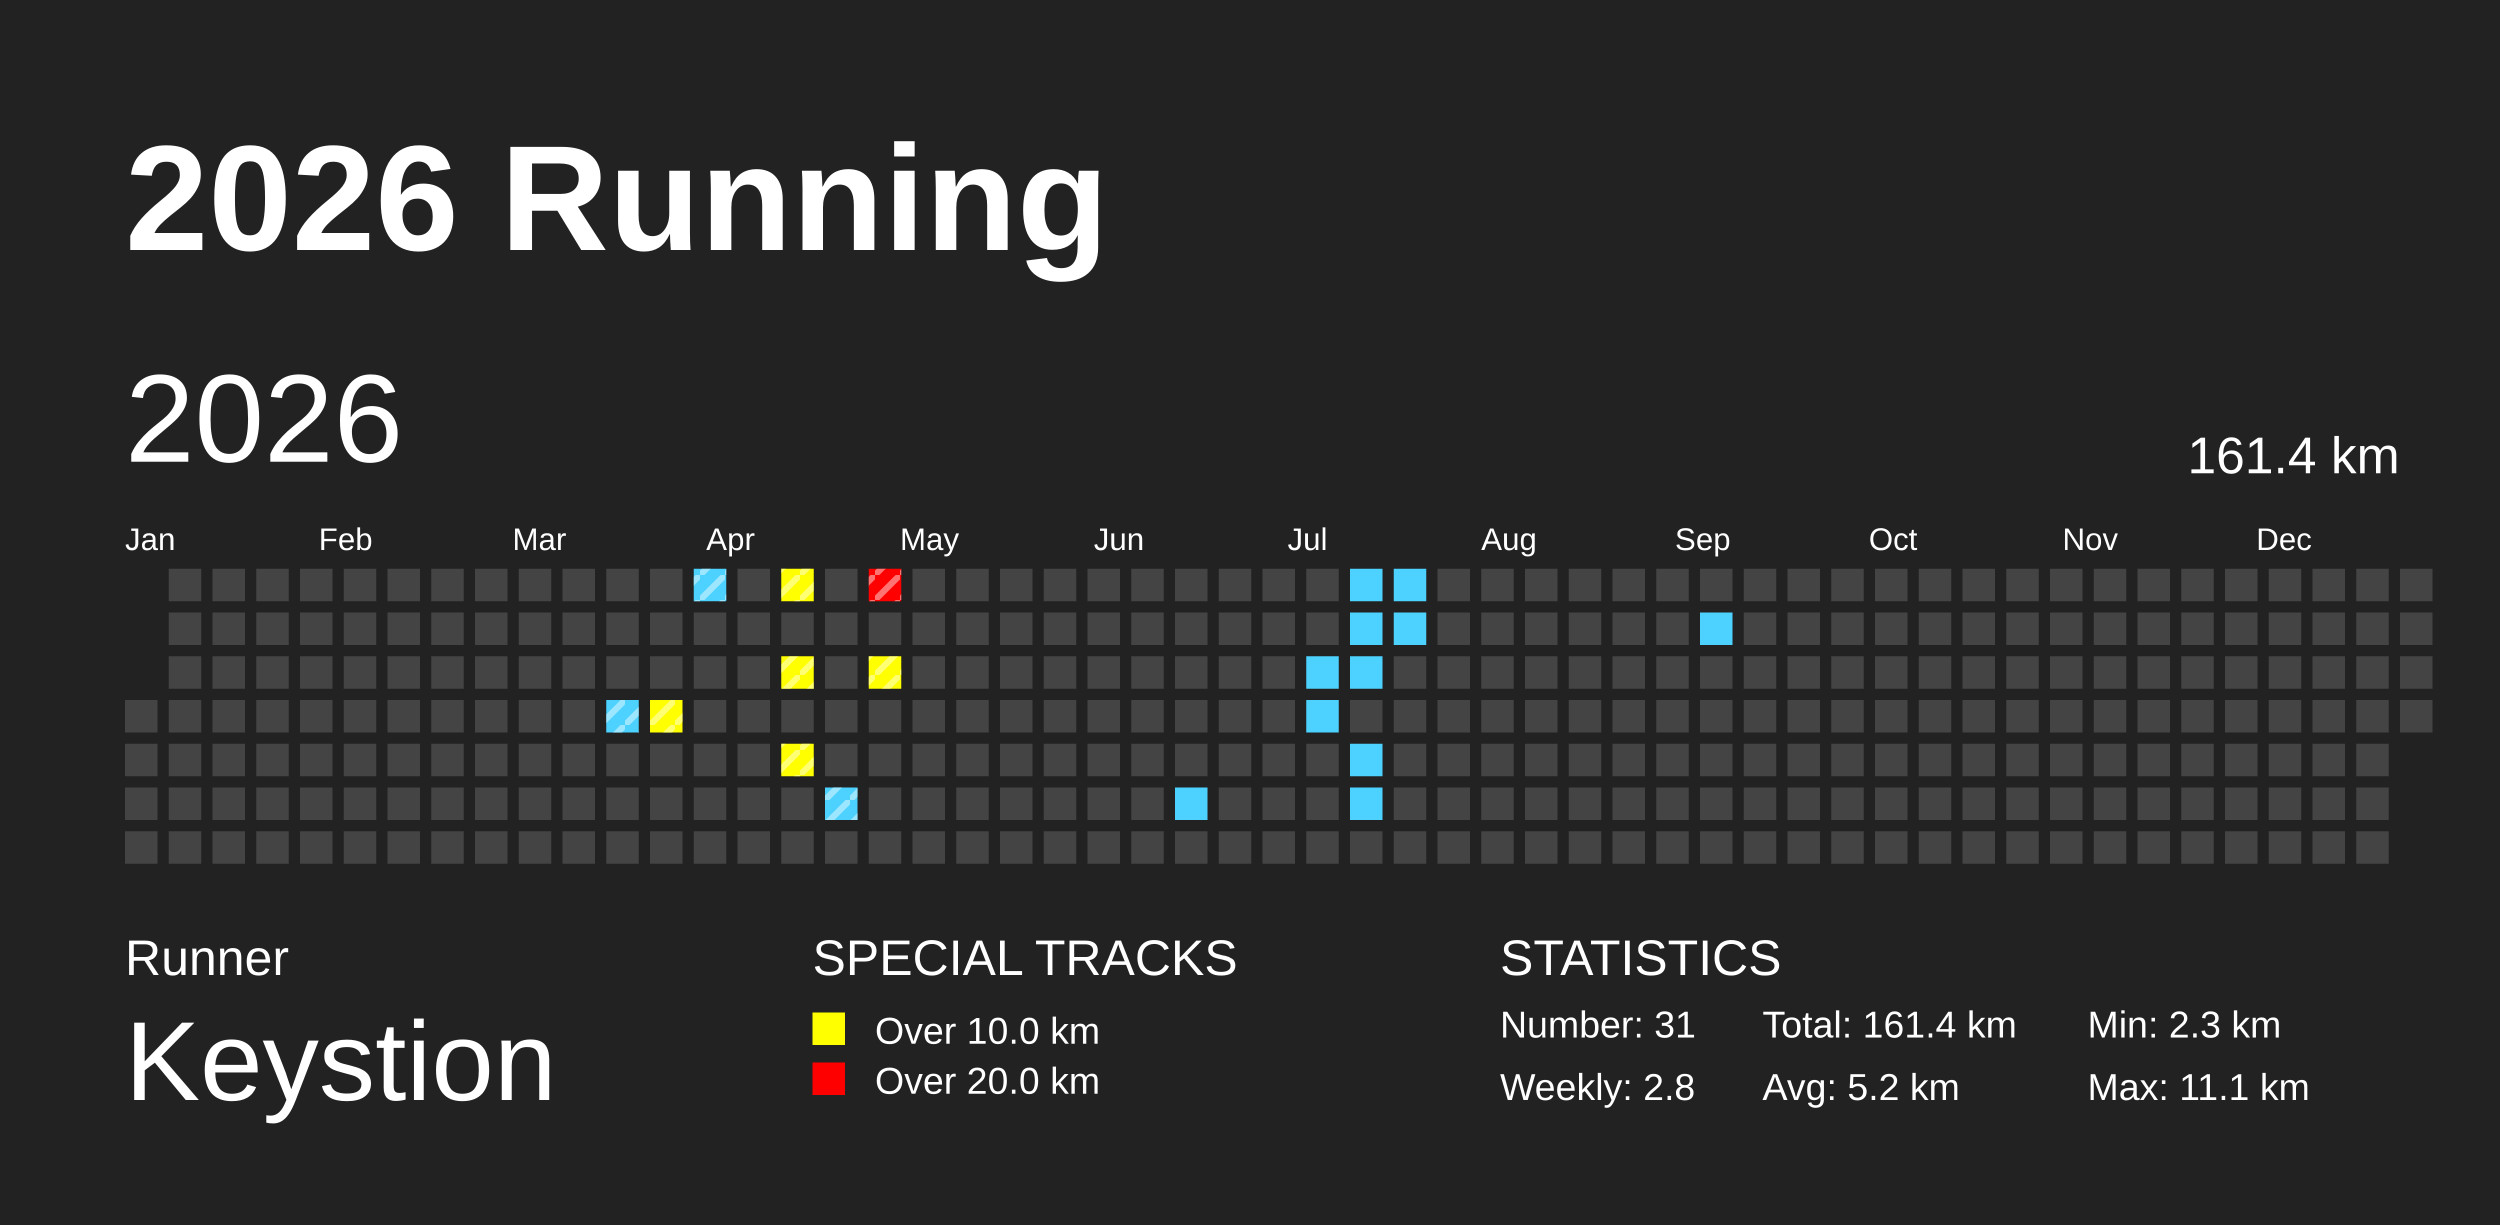
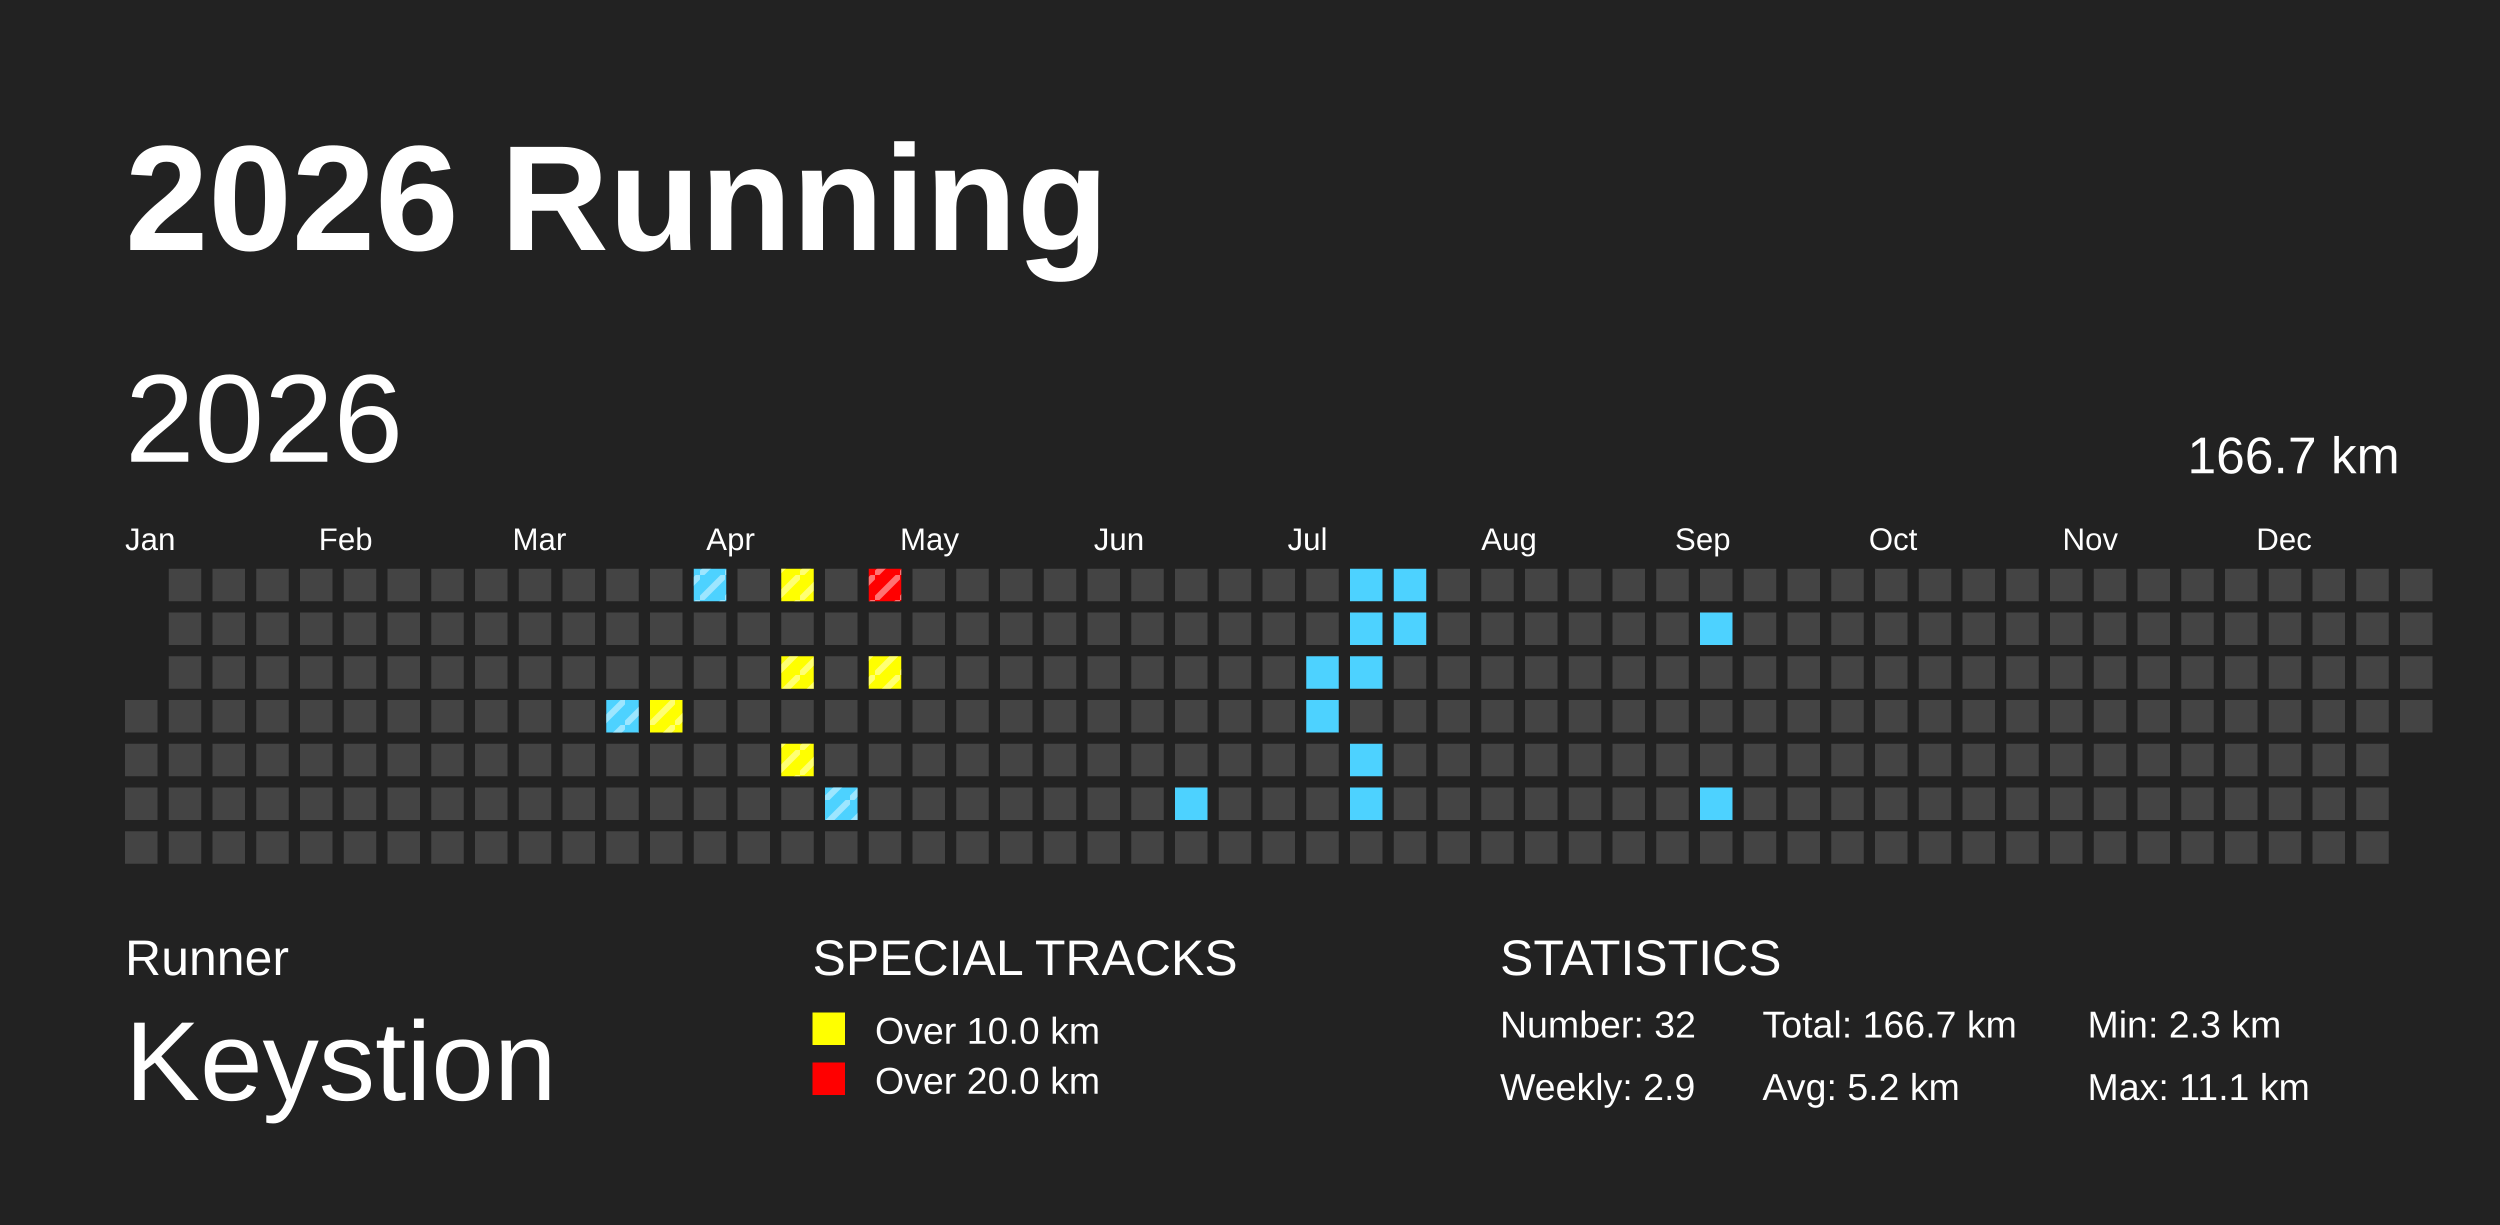
<svg xmlns="http://www.w3.org/2000/svg" baseProfile="full" height="98mm" version="1.1" viewBox="0,0,200,98" width="200mm">
  <defs>
    <pattern height="2" id="indoor-stripe" patternUnits="userSpaceOnUse" width="2">
      <line stroke="white" stroke-opacity="0.45" stroke-width="0.5" x1="0" x2="2" y1="2" y2="0" />
    </pattern>
  </defs>
  <rect fill="#222222" height="98" width="200" x="0" y="0" />
  <text fill="#FFFFFF" style="font-size:12px; font-family:Arial; font-weight:bold;" x="10" y="20">2026 Running</text>
  <text fill="#FFFFFF" style="font-size:4px; font-family:Arial" x="10" y="78">Runner</text>
  <text fill="#FFFFFF" style="font-size:9px; font-family:Arial" x="10" y="88">Keystion</text>
  <text fill="#FFFFFF" style="font-size:4px; font-family:Arial" x="65" y="78">SPECIAL TRACKS</text>
  <rect fill="yellow" height="2.6" width="2.6" x="65" y="81" />
  <text fill="#FFFFFF" style="font-size:3px; font-family:Arial" x="70" y="83.5">Over 10.0 km</text>
  <rect fill="red" height="2.6" width="2.6" x="65" y="85" />
  <text fill="#FFFFFF" style="font-size:3px; font-family:Arial" x="70" y="87.5">Over 20.0 km</text>
  <text fill="#FFFFFF" style="font-size:4px; font-family:Arial" x="120" y="78">STATISTICS</text>
-   <text fill="#FFFFFF" style="font-size:3px; font-family:Arial" x="120" y="83">Number: 31</text>
-   <text fill="#FFFFFF" style="font-size:3px; font-family:Arial" x="120" y="88">Weekly: 2.8</text>
-   <text fill="#FFFFFF" style="font-size:3px; font-family:Arial" x="141" y="83">Total: 161.4 km</text>
+   <text fill="#FFFFFF" style="font-size:3px; font-family:Arial" x="120" y="83">Number: 32</text>
+   <text fill="#FFFFFF" style="font-size:3px; font-family:Arial" x="120" y="88">Weekly: 2.9</text>
+   <text fill="#FFFFFF" style="font-size:3px; font-family:Arial" x="141" y="83">Total: 166.7 km</text>
  <text fill="#FFFFFF" style="font-size:3px; font-family:Arial" x="141" y="88">Avg: 5.2 km</text>
  <text fill="#FFFFFF" style="font-size:3px; font-family:Arial" x="167" y="83">Min: 2.3 km</text>
  <text fill="#FFFFFF" style="font-size:3px; font-family:Arial" x="167" y="88">Max: 11.1 km</text>
  <text dominant-baseline="hanging" fill="#FFFFFF" style="font-size:10.0px; font-family:Arial;" x="10" y="30">2026</text>
-   <text dominant-baseline="hanging" fill="#FFFFFF" style="font-size:4.125px; font-family:Arial;" x="175" y="35">161.4 km</text>
+   <text dominant-baseline="hanging" fill="#FFFFFF" style="font-size:4.125px; font-family:Arial;" x="175" y="35">166.7 km</text>
  <text fill="#FFFFFF" style="font-size:2.5px; font-family:Arial" x="10.0" y="44">Jan</text>
  <text fill="#FFFFFF" style="font-size:2.5px; font-family:Arial" x="25.5" y="44">Feb</text>
  <text fill="#FFFFFF" style="font-size:2.5px; font-family:Arial" x="41.0" y="44">Mar</text>
  <text fill="#FFFFFF" style="font-size:2.5px; font-family:Arial" x="56.5" y="44">Apr</text>
  <text fill="#FFFFFF" style="font-size:2.5px; font-family:Arial" x="72.0" y="44">May</text>
  <text fill="#FFFFFF" style="font-size:2.5px; font-family:Arial" x="87.5" y="44">Jun</text>
  <text fill="#FFFFFF" style="font-size:2.5px; font-family:Arial" x="103.0" y="44">Jul</text>
  <text fill="#FFFFFF" style="font-size:2.5px; font-family:Arial" x="118.5" y="44">Aug</text>
  <text fill="#FFFFFF" style="font-size:2.5px; font-family:Arial" x="134.0" y="44">Sep</text>
  <text fill="#FFFFFF" style="font-size:2.5px; font-family:Arial" x="149.5" y="44">Oct</text>
  <text fill="#FFFFFF" style="font-size:2.5px; font-family:Arial" x="165.0" y="44">Nov</text>
  <text fill="#FFFFFF" style="font-size:2.5px; font-family:Arial" x="180.5" y="44">Dec</text>
  <rect fill="#444444" height="2.6" width="2.6" x="10.0" y="56.0" />
  <rect fill="#444444" height="2.6" width="2.6" x="10.0" y="59.5" />
  <rect fill="#444444" height="2.6" width="2.6" x="10.0" y="63.0" />
  <rect fill="#444444" height="2.6" width="2.6" x="10.0" y="66.5" />
  <rect fill="#444444" height="2.6" width="2.6" x="13.5" y="45.5" />
  <rect fill="#444444" height="2.6" width="2.6" x="13.5" y="49.0" />
  <rect fill="#444444" height="2.6" width="2.6" x="13.5" y="52.5" />
  <rect fill="#444444" height="2.6" width="2.6" x="13.5" y="56.0" />
  <rect fill="#444444" height="2.6" width="2.6" x="13.5" y="59.5" />
  <rect fill="#444444" height="2.6" width="2.6" x="13.5" y="63.0" />
  <rect fill="#444444" height="2.6" width="2.6" x="13.5" y="66.5" />
  <rect fill="#444444" height="2.6" width="2.6" x="17.0" y="45.5" />
  <rect fill="#444444" height="2.6" width="2.6" x="17.0" y="49.0" />
  <rect fill="#444444" height="2.6" width="2.6" x="17.0" y="52.5" />
  <rect fill="#444444" height="2.6" width="2.6" x="17.0" y="56.0" />
  <rect fill="#444444" height="2.6" width="2.6" x="17.0" y="59.5" />
  <rect fill="#444444" height="2.6" width="2.6" x="17.0" y="63.0" />
  <rect fill="#444444" height="2.6" width="2.6" x="17.0" y="66.5" />
  <rect fill="#444444" height="2.6" width="2.6" x="20.5" y="45.5" />
  <rect fill="#444444" height="2.6" width="2.6" x="20.5" y="49.0" />
  <rect fill="#444444" height="2.6" width="2.6" x="20.5" y="52.5" />
  <rect fill="#444444" height="2.6" width="2.6" x="20.5" y="56.0" />
  <rect fill="#444444" height="2.6" width="2.6" x="20.5" y="59.5" />
  <rect fill="#444444" height="2.6" width="2.6" x="20.5" y="63.0" />
  <rect fill="#444444" height="2.6" width="2.6" x="20.5" y="66.5" />
  <rect fill="#444444" height="2.6" width="2.6" x="24.0" y="45.5" />
  <rect fill="#444444" height="2.6" width="2.6" x="24.0" y="49.0" />
  <rect fill="#444444" height="2.6" width="2.6" x="24.0" y="52.5" />
  <rect fill="#444444" height="2.6" width="2.6" x="24.0" y="56.0" />
  <rect fill="#444444" height="2.6" width="2.6" x="24.0" y="59.5" />
  <rect fill="#444444" height="2.6" width="2.6" x="24.0" y="63.0" />
  <rect fill="#444444" height="2.6" width="2.6" x="24.0" y="66.5" />
  <rect fill="#444444" height="2.6" width="2.6" x="27.5" y="45.5" />
  <rect fill="#444444" height="2.6" width="2.6" x="27.5" y="49.0" />
  <rect fill="#444444" height="2.6" width="2.6" x="27.5" y="52.5" />
  <rect fill="#444444" height="2.6" width="2.6" x="27.5" y="56.0" />
  <rect fill="#444444" height="2.6" width="2.6" x="27.5" y="59.5" />
  <rect fill="#444444" height="2.6" width="2.6" x="27.5" y="63.0" />
  <rect fill="#444444" height="2.6" width="2.6" x="27.5" y="66.5" />
  <rect fill="#444444" height="2.6" width="2.6" x="31.0" y="45.5" />
  <rect fill="#444444" height="2.6" width="2.6" x="31.0" y="49.0" />
  <rect fill="#444444" height="2.6" width="2.6" x="31.0" y="52.5" />
  <rect fill="#444444" height="2.6" width="2.6" x="31.0" y="56.0" />
  <rect fill="#444444" height="2.6" width="2.6" x="31.0" y="59.5" />
  <rect fill="#444444" height="2.6" width="2.6" x="31.0" y="63.0" />
  <rect fill="#444444" height="2.6" width="2.6" x="31.0" y="66.5" />
  <rect fill="#444444" height="2.6" width="2.6" x="34.5" y="45.5" />
  <rect fill="#444444" height="2.6" width="2.6" x="34.5" y="49.0" />
  <rect fill="#444444" height="2.6" width="2.6" x="34.5" y="52.5" />
  <rect fill="#444444" height="2.6" width="2.6" x="34.5" y="56.0" />
  <rect fill="#444444" height="2.6" width="2.6" x="34.5" y="59.5" />
  <rect fill="#444444" height="2.6" width="2.6" x="34.5" y="63.0" />
  <rect fill="#444444" height="2.6" width="2.6" x="34.5" y="66.5" />
  <rect fill="#444444" height="2.6" width="2.6" x="38.0" y="45.5" />
  <rect fill="#444444" height="2.6" width="2.6" x="38.0" y="49.0" />
  <rect fill="#444444" height="2.6" width="2.6" x="38.0" y="52.5" />
  <rect fill="#444444" height="2.6" width="2.6" x="38.0" y="56.0" />
  <rect fill="#444444" height="2.6" width="2.6" x="38.0" y="59.5" />
  <rect fill="#444444" height="2.6" width="2.6" x="38.0" y="63.0" />
  <rect fill="#444444" height="2.6" width="2.6" x="38.0" y="66.5" />
  <rect fill="#444444" height="2.6" width="2.6" x="41.5" y="45.5" />
  <rect fill="#444444" height="2.6" width="2.6" x="41.5" y="49.0" />
  <rect fill="#444444" height="2.6" width="2.6" x="41.5" y="52.5" />
  <rect fill="#444444" height="2.6" width="2.6" x="41.5" y="56.0" />
  <rect fill="#444444" height="2.6" width="2.6" x="41.5" y="59.5" />
  <rect fill="#444444" height="2.6" width="2.6" x="41.5" y="63.0" />
  <rect fill="#444444" height="2.6" width="2.6" x="41.5" y="66.5" />
  <rect fill="#444444" height="2.6" width="2.6" x="45.0" y="45.5" />
  <rect fill="#444444" height="2.6" width="2.6" x="45.0" y="49.0" />
  <rect fill="#444444" height="2.6" width="2.6" x="45.0" y="52.5" />
  <rect fill="#444444" height="2.6" width="2.6" x="45.0" y="56.0" />
  <rect fill="#444444" height="2.6" width="2.6" x="45.0" y="59.5" />
  <rect fill="#444444" height="2.6" width="2.6" x="45.0" y="63.0" />
  <rect fill="#444444" height="2.6" width="2.6" x="45.0" y="66.5" />
  <rect fill="#444444" height="2.6" width="2.6" x="48.5" y="45.5" />
  <rect fill="#444444" height="2.6" width="2.6" x="48.5" y="49.0" />
  <rect fill="#444444" height="2.6" width="2.6" x="48.5" y="52.5" />
  <rect fill="#4DD2FF" height="2.6" width="2.6" x="48.5" y="56.0" />
  <rect fill="url(#indoor-stripe)" height="2.6" style="pointer-events: none;" width="2.6" x="48.5" y="56.0" />
  <rect fill="#444444" height="2.6" width="2.6" x="48.5" y="59.5" />
  <rect fill="#444444" height="2.6" width="2.6" x="48.5" y="63.0" />
  <rect fill="#444444" height="2.6" width="2.6" x="48.5" y="66.5" />
  <rect fill="#444444" height="2.6" width="2.6" x="52.0" y="45.5" />
  <rect fill="#444444" height="2.6" width="2.6" x="52.0" y="49.0" />
  <rect fill="#444444" height="2.6" width="2.6" x="52.0" y="52.5" />
  <rect fill="yellow" height="2.6" width="2.6" x="52.0" y="56.0" />
  <rect fill="url(#indoor-stripe)" height="2.6" style="pointer-events: none;" width="2.6" x="52.0" y="56.0" />
  <rect fill="#444444" height="2.6" width="2.6" x="52.0" y="59.5" />
  <rect fill="#444444" height="2.6" width="2.6" x="52.0" y="63.0" />
  <rect fill="#444444" height="2.6" width="2.6" x="52.0" y="66.5" />
  <rect fill="#4DD2FF" height="2.6" width="2.6" x="55.5" y="45.5" />
  <rect fill="url(#indoor-stripe)" height="2.6" style="pointer-events: none;" width="2.6" x="55.5" y="45.5" />
  <rect fill="#444444" height="2.6" width="2.6" x="55.5" y="49.0" />
  <rect fill="#444444" height="2.6" width="2.6" x="55.5" y="52.5" />
  <rect fill="#444444" height="2.6" width="2.6" x="55.5" y="56.0" />
  <rect fill="#444444" height="2.6" width="2.6" x="55.5" y="59.5" />
  <rect fill="#444444" height="2.6" width="2.6" x="55.5" y="63.0" />
  <rect fill="#444444" height="2.6" width="2.6" x="55.5" y="66.5" />
  <rect fill="#444444" height="2.6" width="2.6" x="59.0" y="45.5" />
  <rect fill="#444444" height="2.6" width="2.6" x="59.0" y="49.0" />
  <rect fill="#444444" height="2.6" width="2.6" x="59.0" y="52.5" />
  <rect fill="#444444" height="2.6" width="2.6" x="59.0" y="56.0" />
  <rect fill="#444444" height="2.6" width="2.6" x="59.0" y="59.5" />
  <rect fill="#444444" height="2.6" width="2.6" x="59.0" y="63.0" />
  <rect fill="#444444" height="2.6" width="2.6" x="59.0" y="66.5" />
  <rect fill="yellow" height="2.6" width="2.6" x="62.5" y="45.5" />
  <rect fill="url(#indoor-stripe)" height="2.6" style="pointer-events: none;" width="2.6" x="62.5" y="45.5" />
  <rect fill="#444444" height="2.6" width="2.6" x="62.5" y="49.0" />
  <rect fill="yellow" height="2.6" width="2.6" x="62.5" y="52.5" />
  <rect fill="url(#indoor-stripe)" height="2.6" style="pointer-events: none;" width="2.6" x="62.5" y="52.5" />
  <rect fill="#444444" height="2.6" width="2.6" x="62.5" y="56.0" />
  <rect fill="yellow" height="2.6" width="2.6" x="62.5" y="59.5" />
  <rect fill="url(#indoor-stripe)" height="2.6" style="pointer-events: none;" width="2.6" x="62.5" y="59.5" />
  <rect fill="#444444" height="2.6" width="2.6" x="62.5" y="63.0" />
  <rect fill="#444444" height="2.6" width="2.6" x="62.5" y="66.5" />
  <rect fill="#444444" height="2.6" width="2.6" x="66.0" y="45.5" />
  <rect fill="#444444" height="2.6" width="2.6" x="66.0" y="49.0" />
  <rect fill="#444444" height="2.6" width="2.6" x="66.0" y="52.5" />
  <rect fill="#444444" height="2.6" width="2.6" x="66.0" y="56.0" />
  <rect fill="#444444" height="2.6" width="2.6" x="66.0" y="59.5" />
  <rect fill="#4DD2FF" height="2.6" width="2.6" x="66.0" y="63.0" />
  <rect fill="url(#indoor-stripe)" height="2.6" style="pointer-events: none;" width="2.6" x="66.0" y="63.0" />
  <rect fill="#444444" height="2.6" width="2.6" x="66.0" y="66.5" />
  <rect fill="red" height="2.6" width="2.6" x="69.5" y="45.5" />
  <rect fill="url(#indoor-stripe)" height="2.6" style="pointer-events: none;" width="2.6" x="69.5" y="45.5" />
  <rect fill="#444444" height="2.6" width="2.6" x="69.5" y="49.0" />
  <rect fill="yellow" height="2.6" width="2.6" x="69.5" y="52.5" />
  <rect fill="url(#indoor-stripe)" height="2.6" style="pointer-events: none;" width="2.6" x="69.5" y="52.5" />
  <rect fill="#444444" height="2.6" width="2.6" x="69.5" y="56.0" />
  <rect fill="#444444" height="2.6" width="2.6" x="69.5" y="59.5" />
  <rect fill="#444444" height="2.6" width="2.6" x="69.5" y="63.0" />
  <rect fill="#444444" height="2.6" width="2.6" x="69.5" y="66.5" />
  <rect fill="#444444" height="2.6" width="2.6" x="73.0" y="45.5" />
  <rect fill="#444444" height="2.6" width="2.6" x="73.0" y="49.0" />
  <rect fill="#444444" height="2.6" width="2.6" x="73.0" y="52.5" />
  <rect fill="#444444" height="2.6" width="2.6" x="73.0" y="56.0" />
  <rect fill="#444444" height="2.6" width="2.6" x="73.0" y="59.5" />
  <rect fill="#444444" height="2.6" width="2.6" x="73.0" y="63.0" />
  <rect fill="#444444" height="2.6" width="2.6" x="73.0" y="66.5" />
  <rect fill="#444444" height="2.6" width="2.6" x="76.5" y="45.5" />
  <rect fill="#444444" height="2.6" width="2.6" x="76.5" y="49.0" />
  <rect fill="#444444" height="2.6" width="2.6" x="76.5" y="52.5" />
  <rect fill="#444444" height="2.6" width="2.6" x="76.5" y="56.0" />
  <rect fill="#444444" height="2.6" width="2.6" x="76.5" y="59.5" />
  <rect fill="#444444" height="2.6" width="2.6" x="76.5" y="63.0" />
  <rect fill="#444444" height="2.6" width="2.6" x="76.5" y="66.5" />
  <rect fill="#444444" height="2.6" width="2.6" x="80.0" y="45.5" />
  <rect fill="#444444" height="2.6" width="2.6" x="80.0" y="49.0" />
  <rect fill="#444444" height="2.6" width="2.6" x="80.0" y="52.5" />
  <rect fill="#444444" height="2.6" width="2.6" x="80.0" y="56.0" />
  <rect fill="#444444" height="2.6" width="2.6" x="80.0" y="59.5" />
  <rect fill="#444444" height="2.6" width="2.6" x="80.0" y="63.0" />
  <rect fill="#444444" height="2.6" width="2.6" x="80.0" y="66.5" />
  <rect fill="#444444" height="2.6" width="2.6" x="83.5" y="45.5" />
  <rect fill="#444444" height="2.6" width="2.6" x="83.5" y="49.0" />
  <rect fill="#444444" height="2.6" width="2.6" x="83.5" y="52.5" />
  <rect fill="#444444" height="2.6" width="2.6" x="83.5" y="56.0" />
  <rect fill="#444444" height="2.6" width="2.6" x="83.5" y="59.5" />
  <rect fill="#444444" height="2.6" width="2.6" x="83.5" y="63.0" />
  <rect fill="#444444" height="2.6" width="2.6" x="83.5" y="66.5" />
  <rect fill="#444444" height="2.6" width="2.6" x="87.0" y="45.5" />
  <rect fill="#444444" height="2.6" width="2.6" x="87.0" y="49.0" />
  <rect fill="#444444" height="2.6" width="2.6" x="87.0" y="52.5" />
  <rect fill="#444444" height="2.6" width="2.6" x="87.0" y="56.0" />
  <rect fill="#444444" height="2.6" width="2.6" x="87.0" y="59.5" />
  <rect fill="#444444" height="2.6" width="2.6" x="87.0" y="63.0" />
  <rect fill="#444444" height="2.6" width="2.6" x="87.0" y="66.5" />
  <rect fill="#444444" height="2.6" width="2.6" x="90.5" y="45.5" />
  <rect fill="#444444" height="2.6" width="2.6" x="90.5" y="49.0" />
  <rect fill="#444444" height="2.6" width="2.6" x="90.5" y="52.5" />
  <rect fill="#444444" height="2.6" width="2.6" x="90.5" y="56.0" />
  <rect fill="#444444" height="2.6" width="2.6" x="90.5" y="59.5" />
  <rect fill="#444444" height="2.6" width="2.6" x="90.5" y="63.0" />
  <rect fill="#444444" height="2.6" width="2.6" x="90.5" y="66.5" />
  <rect fill="#444444" height="2.6" width="2.6" x="94.0" y="45.5" />
  <rect fill="#444444" height="2.6" width="2.6" x="94.0" y="49.0" />
  <rect fill="#444444" height="2.6" width="2.6" x="94.0" y="52.5" />
  <rect fill="#444444" height="2.6" width="2.6" x="94.0" y="56.0" />
  <rect fill="#444444" height="2.6" width="2.6" x="94.0" y="59.5" />
  <rect fill="#4DD2FF" height="2.6" width="2.6" x="94.0" y="63.0" />
  <rect fill="#444444" height="2.6" width="2.6" x="94.0" y="66.5" />
  <rect fill="#444444" height="2.6" width="2.6" x="97.5" y="45.5" />
  <rect fill="#444444" height="2.6" width="2.6" x="97.5" y="49.0" />
  <rect fill="#444444" height="2.6" width="2.6" x="97.5" y="52.5" />
  <rect fill="#444444" height="2.6" width="2.6" x="97.5" y="56.0" />
  <rect fill="#444444" height="2.6" width="2.6" x="97.5" y="59.5" />
  <rect fill="#444444" height="2.6" width="2.6" x="97.5" y="63.0" />
  <rect fill="#444444" height="2.6" width="2.6" x="97.5" y="66.5" />
  <rect fill="#444444" height="2.6" width="2.6" x="101.0" y="45.5" />
  <rect fill="#444444" height="2.6" width="2.6" x="101.0" y="49.0" />
  <rect fill="#444444" height="2.6" width="2.6" x="101.0" y="52.5" />
  <rect fill="#444444" height="2.6" width="2.6" x="101.0" y="56.0" />
  <rect fill="#444444" height="2.6" width="2.6" x="101.0" y="59.5" />
  <rect fill="#444444" height="2.6" width="2.6" x="101.0" y="63.0" />
  <rect fill="#444444" height="2.6" width="2.6" x="101.0" y="66.5" />
  <rect fill="#444444" height="2.6" width="2.6" x="104.5" y="45.5" />
  <rect fill="#444444" height="2.6" width="2.6" x="104.5" y="49.0" />
  <rect fill="#4DD2FF" height="2.6" width="2.6" x="104.5" y="52.5" />
  <rect fill="#4DD2FF" height="2.6" width="2.6" x="104.5" y="56.0" />
  <rect fill="#444444" height="2.6" width="2.6" x="104.5" y="59.5" />
  <rect fill="#444444" height="2.6" width="2.6" x="104.5" y="63.0" />
  <rect fill="#444444" height="2.6" width="2.6" x="104.5" y="66.5" />
  <rect fill="#4DD2FF" height="2.6" width="2.6" x="108.0" y="45.5" />
  <rect fill="#4DD2FF" height="2.6" width="2.6" x="108.0" y="49.0" />
  <rect fill="#4DD2FF" height="2.6" width="2.6" x="108.0" y="52.5" />
  <rect fill="#444444" height="2.6" width="2.6" x="108.0" y="56.0" />
  <rect fill="#4DD2FF" height="2.6" width="2.6" x="108.0" y="59.5" />
  <rect fill="#4DD2FF" height="2.6" width="2.6" x="108.0" y="63.0" />
  <rect fill="#444444" height="2.6" width="2.6" x="108.0" y="66.5" />
  <rect fill="#4DD2FF" height="2.6" width="2.6" x="111.5" y="45.5" />
  <rect fill="#4DD2FF" height="2.6" width="2.6" x="111.5" y="49.0" />
  <rect fill="#444444" height="2.6" width="2.6" x="111.5" y="52.5" />
  <rect fill="#444444" height="2.6" width="2.6" x="111.5" y="56.0" />
  <rect fill="#444444" height="2.6" width="2.6" x="111.5" y="59.5" />
  <rect fill="#444444" height="2.6" width="2.6" x="111.5" y="63.0" />
  <rect fill="#444444" height="2.6" width="2.6" x="111.5" y="66.5" />
  <rect fill="#444444" height="2.6" width="2.6" x="115.0" y="45.5" />
  <rect fill="#444444" height="2.6" width="2.6" x="115.0" y="49.0" />
  <rect fill="#444444" height="2.6" width="2.6" x="115.0" y="52.5" />
  <rect fill="#444444" height="2.6" width="2.6" x="115.0" y="56.0" />
  <rect fill="#444444" height="2.6" width="2.6" x="115.0" y="59.5" />
  <rect fill="#444444" height="2.6" width="2.6" x="115.0" y="63.0" />
  <rect fill="#444444" height="2.6" width="2.6" x="115.0" y="66.5" />
  <rect fill="#444444" height="2.6" width="2.6" x="118.5" y="45.5" />
  <rect fill="#444444" height="2.6" width="2.6" x="118.5" y="49.0" />
  <rect fill="#444444" height="2.6" width="2.6" x="118.5" y="52.5" />
  <rect fill="#444444" height="2.6" width="2.6" x="118.5" y="56.0" />
  <rect fill="#444444" height="2.6" width="2.6" x="118.5" y="59.5" />
  <rect fill="#444444" height="2.6" width="2.6" x="118.5" y="63.0" />
  <rect fill="#444444" height="2.6" width="2.6" x="118.5" y="66.5" />
  <rect fill="#444444" height="2.6" width="2.6" x="122.0" y="45.5" />
  <rect fill="#444444" height="2.6" width="2.6" x="122.0" y="49.0" />
  <rect fill="#444444" height="2.6" width="2.6" x="122.0" y="52.5" />
  <rect fill="#444444" height="2.6" width="2.6" x="122.0" y="56.0" />
  <rect fill="#444444" height="2.6" width="2.6" x="122.0" y="59.5" />
  <rect fill="#444444" height="2.6" width="2.6" x="122.0" y="63.0" />
  <rect fill="#444444" height="2.6" width="2.6" x="122.0" y="66.5" />
  <rect fill="#444444" height="2.6" width="2.6" x="125.5" y="45.5" />
  <rect fill="#444444" height="2.6" width="2.6" x="125.5" y="49.0" />
  <rect fill="#444444" height="2.6" width="2.6" x="125.5" y="52.5" />
  <rect fill="#444444" height="2.6" width="2.6" x="125.5" y="56.0" />
  <rect fill="#444444" height="2.6" width="2.6" x="125.5" y="59.5" />
  <rect fill="#444444" height="2.6" width="2.6" x="125.5" y="63.0" />
  <rect fill="#444444" height="2.6" width="2.6" x="125.5" y="66.5" />
  <rect fill="#444444" height="2.6" width="2.6" x="129.0" y="45.5" />
  <rect fill="#444444" height="2.6" width="2.6" x="129.0" y="49.0" />
  <rect fill="#444444" height="2.6" width="2.6" x="129.0" y="52.5" />
  <rect fill="#444444" height="2.6" width="2.6" x="129.0" y="56.0" />
  <rect fill="#444444" height="2.6" width="2.6" x="129.0" y="59.5" />
  <rect fill="#444444" height="2.6" width="2.6" x="129.0" y="63.0" />
  <rect fill="#444444" height="2.6" width="2.6" x="129.0" y="66.5" />
  <rect fill="#444444" height="2.6" width="2.6" x="132.5" y="45.5" />
  <rect fill="#444444" height="2.6" width="2.6" x="132.5" y="49.0" />
  <rect fill="#444444" height="2.6" width="2.6" x="132.5" y="52.5" />
  <rect fill="#444444" height="2.6" width="2.6" x="132.5" y="56.0" />
  <rect fill="#444444" height="2.6" width="2.6" x="132.5" y="59.5" />
  <rect fill="#444444" height="2.6" width="2.6" x="132.5" y="63.0" />
  <rect fill="#444444" height="2.6" width="2.6" x="132.5" y="66.5" />
  <rect fill="#444444" height="2.6" width="2.6" x="136.0" y="45.5" />
  <rect fill="#4DD2FF" height="2.6" width="2.6" x="136.0" y="49.0" />
  <rect fill="#444444" height="2.6" width="2.6" x="136.0" y="52.5" />
  <rect fill="#444444" height="2.6" width="2.6" x="136.0" y="56.0" />
  <rect fill="#444444" height="2.6" width="2.6" x="136.0" y="59.5" />
-   <rect fill="#444444" height="2.6" width="2.6" x="136.0" y="63.0" />
+   <rect fill="#4DD2FF" height="2.6" width="2.6" x="136.0" y="63.0" />
  <rect fill="#444444" height="2.6" width="2.6" x="136.0" y="66.5" />
  <rect fill="#444444" height="2.6" width="2.6" x="139.5" y="45.5" />
  <rect fill="#444444" height="2.6" width="2.6" x="139.5" y="49.0" />
  <rect fill="#444444" height="2.6" width="2.6" x="139.5" y="52.5" />
  <rect fill="#444444" height="2.6" width="2.6" x="139.5" y="56.0" />
  <rect fill="#444444" height="2.6" width="2.6" x="139.5" y="59.5" />
  <rect fill="#444444" height="2.6" width="2.6" x="139.5" y="63.0" />
  <rect fill="#444444" height="2.6" width="2.6" x="139.5" y="66.5" />
  <rect fill="#444444" height="2.6" width="2.6" x="143.0" y="45.5" />
  <rect fill="#444444" height="2.6" width="2.6" x="143.0" y="49.0" />
  <rect fill="#444444" height="2.6" width="2.6" x="143.0" y="52.5" />
  <rect fill="#444444" height="2.6" width="2.6" x="143.0" y="56.0" />
  <rect fill="#444444" height="2.6" width="2.6" x="143.0" y="59.5" />
  <rect fill="#444444" height="2.6" width="2.6" x="143.0" y="63.0" />
  <rect fill="#444444" height="2.6" width="2.6" x="143.0" y="66.5" />
  <rect fill="#444444" height="2.6" width="2.6" x="146.5" y="45.5" />
  <rect fill="#444444" height="2.6" width="2.6" x="146.5" y="49.0" />
  <rect fill="#444444" height="2.6" width="2.6" x="146.5" y="52.5" />
  <rect fill="#444444" height="2.6" width="2.6" x="146.5" y="56.0" />
  <rect fill="#444444" height="2.6" width="2.6" x="146.5" y="59.5" />
  <rect fill="#444444" height="2.6" width="2.6" x="146.5" y="63.0" />
  <rect fill="#444444" height="2.6" width="2.6" x="146.5" y="66.5" />
  <rect fill="#444444" height="2.6" width="2.6" x="150.0" y="45.5" />
  <rect fill="#444444" height="2.6" width="2.6" x="150.0" y="49.0" />
  <rect fill="#444444" height="2.6" width="2.6" x="150.0" y="52.5" />
  <rect fill="#444444" height="2.6" width="2.6" x="150.0" y="56.0" />
  <rect fill="#444444" height="2.6" width="2.6" x="150.0" y="59.5" />
  <rect fill="#444444" height="2.6" width="2.6" x="150.0" y="63.0" />
  <rect fill="#444444" height="2.6" width="2.6" x="150.0" y="66.5" />
  <rect fill="#444444" height="2.6" width="2.6" x="153.5" y="45.5" />
  <rect fill="#444444" height="2.6" width="2.6" x="153.5" y="49.0" />
  <rect fill="#444444" height="2.6" width="2.6" x="153.5" y="52.5" />
  <rect fill="#444444" height="2.6" width="2.6" x="153.5" y="56.0" />
  <rect fill="#444444" height="2.6" width="2.6" x="153.5" y="59.5" />
  <rect fill="#444444" height="2.6" width="2.6" x="153.5" y="63.0" />
  <rect fill="#444444" height="2.6" width="2.6" x="153.5" y="66.5" />
  <rect fill="#444444" height="2.6" width="2.6" x="157.0" y="45.5" />
  <rect fill="#444444" height="2.6" width="2.6" x="157.0" y="49.0" />
  <rect fill="#444444" height="2.6" width="2.6" x="157.0" y="52.5" />
  <rect fill="#444444" height="2.6" width="2.6" x="157.0" y="56.0" />
  <rect fill="#444444" height="2.6" width="2.6" x="157.0" y="59.5" />
  <rect fill="#444444" height="2.6" width="2.6" x="157.0" y="63.0" />
  <rect fill="#444444" height="2.6" width="2.6" x="157.0" y="66.5" />
  <rect fill="#444444" height="2.6" width="2.6" x="160.5" y="45.5" />
  <rect fill="#444444" height="2.6" width="2.6" x="160.5" y="49.0" />
  <rect fill="#444444" height="2.6" width="2.6" x="160.5" y="52.5" />
  <rect fill="#444444" height="2.6" width="2.6" x="160.5" y="56.0" />
  <rect fill="#444444" height="2.6" width="2.6" x="160.5" y="59.5" />
  <rect fill="#444444" height="2.6" width="2.6" x="160.5" y="63.0" />
  <rect fill="#444444" height="2.6" width="2.6" x="160.5" y="66.5" />
  <rect fill="#444444" height="2.6" width="2.6" x="164.0" y="45.5" />
  <rect fill="#444444" height="2.6" width="2.6" x="164.0" y="49.0" />
  <rect fill="#444444" height="2.6" width="2.6" x="164.0" y="52.5" />
  <rect fill="#444444" height="2.6" width="2.6" x="164.0" y="56.0" />
  <rect fill="#444444" height="2.6" width="2.6" x="164.0" y="59.5" />
  <rect fill="#444444" height="2.6" width="2.6" x="164.0" y="63.0" />
  <rect fill="#444444" height="2.6" width="2.6" x="164.0" y="66.5" />
  <rect fill="#444444" height="2.6" width="2.6" x="167.5" y="45.5" />
  <rect fill="#444444" height="2.6" width="2.6" x="167.5" y="49.0" />
  <rect fill="#444444" height="2.6" width="2.6" x="167.5" y="52.5" />
  <rect fill="#444444" height="2.6" width="2.6" x="167.5" y="56.0" />
  <rect fill="#444444" height="2.6" width="2.6" x="167.5" y="59.5" />
  <rect fill="#444444" height="2.6" width="2.6" x="167.5" y="63.0" />
  <rect fill="#444444" height="2.6" width="2.6" x="167.5" y="66.5" />
  <rect fill="#444444" height="2.6" width="2.6" x="171.0" y="45.5" />
  <rect fill="#444444" height="2.6" width="2.6" x="171.0" y="49.0" />
  <rect fill="#444444" height="2.6" width="2.6" x="171.0" y="52.5" />
  <rect fill="#444444" height="2.6" width="2.6" x="171.0" y="56.0" />
  <rect fill="#444444" height="2.6" width="2.6" x="171.0" y="59.5" />
  <rect fill="#444444" height="2.6" width="2.6" x="171.0" y="63.0" />
  <rect fill="#444444" height="2.6" width="2.6" x="171.0" y="66.5" />
  <rect fill="#444444" height="2.6" width="2.6" x="174.5" y="45.5" />
  <rect fill="#444444" height="2.6" width="2.6" x="174.5" y="49.0" />
  <rect fill="#444444" height="2.6" width="2.6" x="174.5" y="52.5" />
  <rect fill="#444444" height="2.6" width="2.6" x="174.5" y="56.0" />
  <rect fill="#444444" height="2.6" width="2.6" x="174.5" y="59.5" />
  <rect fill="#444444" height="2.6" width="2.6" x="174.5" y="63.0" />
  <rect fill="#444444" height="2.6" width="2.6" x="174.5" y="66.5" />
  <rect fill="#444444" height="2.6" width="2.6" x="178.0" y="45.5" />
  <rect fill="#444444" height="2.6" width="2.6" x="178.0" y="49.0" />
  <rect fill="#444444" height="2.6" width="2.6" x="178.0" y="52.5" />
  <rect fill="#444444" height="2.6" width="2.6" x="178.0" y="56.0" />
  <rect fill="#444444" height="2.6" width="2.6" x="178.0" y="59.5" />
  <rect fill="#444444" height="2.6" width="2.6" x="178.0" y="63.0" />
  <rect fill="#444444" height="2.6" width="2.6" x="178.0" y="66.5" />
  <rect fill="#444444" height="2.6" width="2.6" x="181.5" y="45.5" />
  <rect fill="#444444" height="2.6" width="2.6" x="181.5" y="49.0" />
  <rect fill="#444444" height="2.6" width="2.6" x="181.5" y="52.5" />
  <rect fill="#444444" height="2.6" width="2.6" x="181.5" y="56.0" />
  <rect fill="#444444" height="2.6" width="2.6" x="181.5" y="59.5" />
  <rect fill="#444444" height="2.6" width="2.6" x="181.5" y="63.0" />
  <rect fill="#444444" height="2.6" width="2.6" x="181.5" y="66.5" />
  <rect fill="#444444" height="2.6" width="2.6" x="185.0" y="45.5" />
  <rect fill="#444444" height="2.6" width="2.6" x="185.0" y="49.0" />
  <rect fill="#444444" height="2.6" width="2.6" x="185.0" y="52.5" />
  <rect fill="#444444" height="2.6" width="2.6" x="185.0" y="56.0" />
  <rect fill="#444444" height="2.6" width="2.6" x="185.0" y="59.5" />
  <rect fill="#444444" height="2.6" width="2.6" x="185.0" y="63.0" />
  <rect fill="#444444" height="2.6" width="2.6" x="185.0" y="66.5" />
  <rect fill="#444444" height="2.6" width="2.6" x="188.5" y="45.5" />
  <rect fill="#444444" height="2.6" width="2.6" x="188.5" y="49.0" />
  <rect fill="#444444" height="2.6" width="2.6" x="188.5" y="52.5" />
  <rect fill="#444444" height="2.6" width="2.6" x="188.5" y="56.0" />
  <rect fill="#444444" height="2.6" width="2.6" x="188.5" y="59.5" />
  <rect fill="#444444" height="2.6" width="2.6" x="188.5" y="63.0" />
  <rect fill="#444444" height="2.6" width="2.6" x="188.5" y="66.5" />
  <rect fill="#444444" height="2.6" width="2.6" x="192.0" y="45.5" />
  <rect fill="#444444" height="2.6" width="2.6" x="192.0" y="49.0" />
  <rect fill="#444444" height="2.6" width="2.6" x="192.0" y="52.5" />
  <rect fill="#444444" height="2.6" width="2.6" x="192.0" y="56.0" />
</svg>
